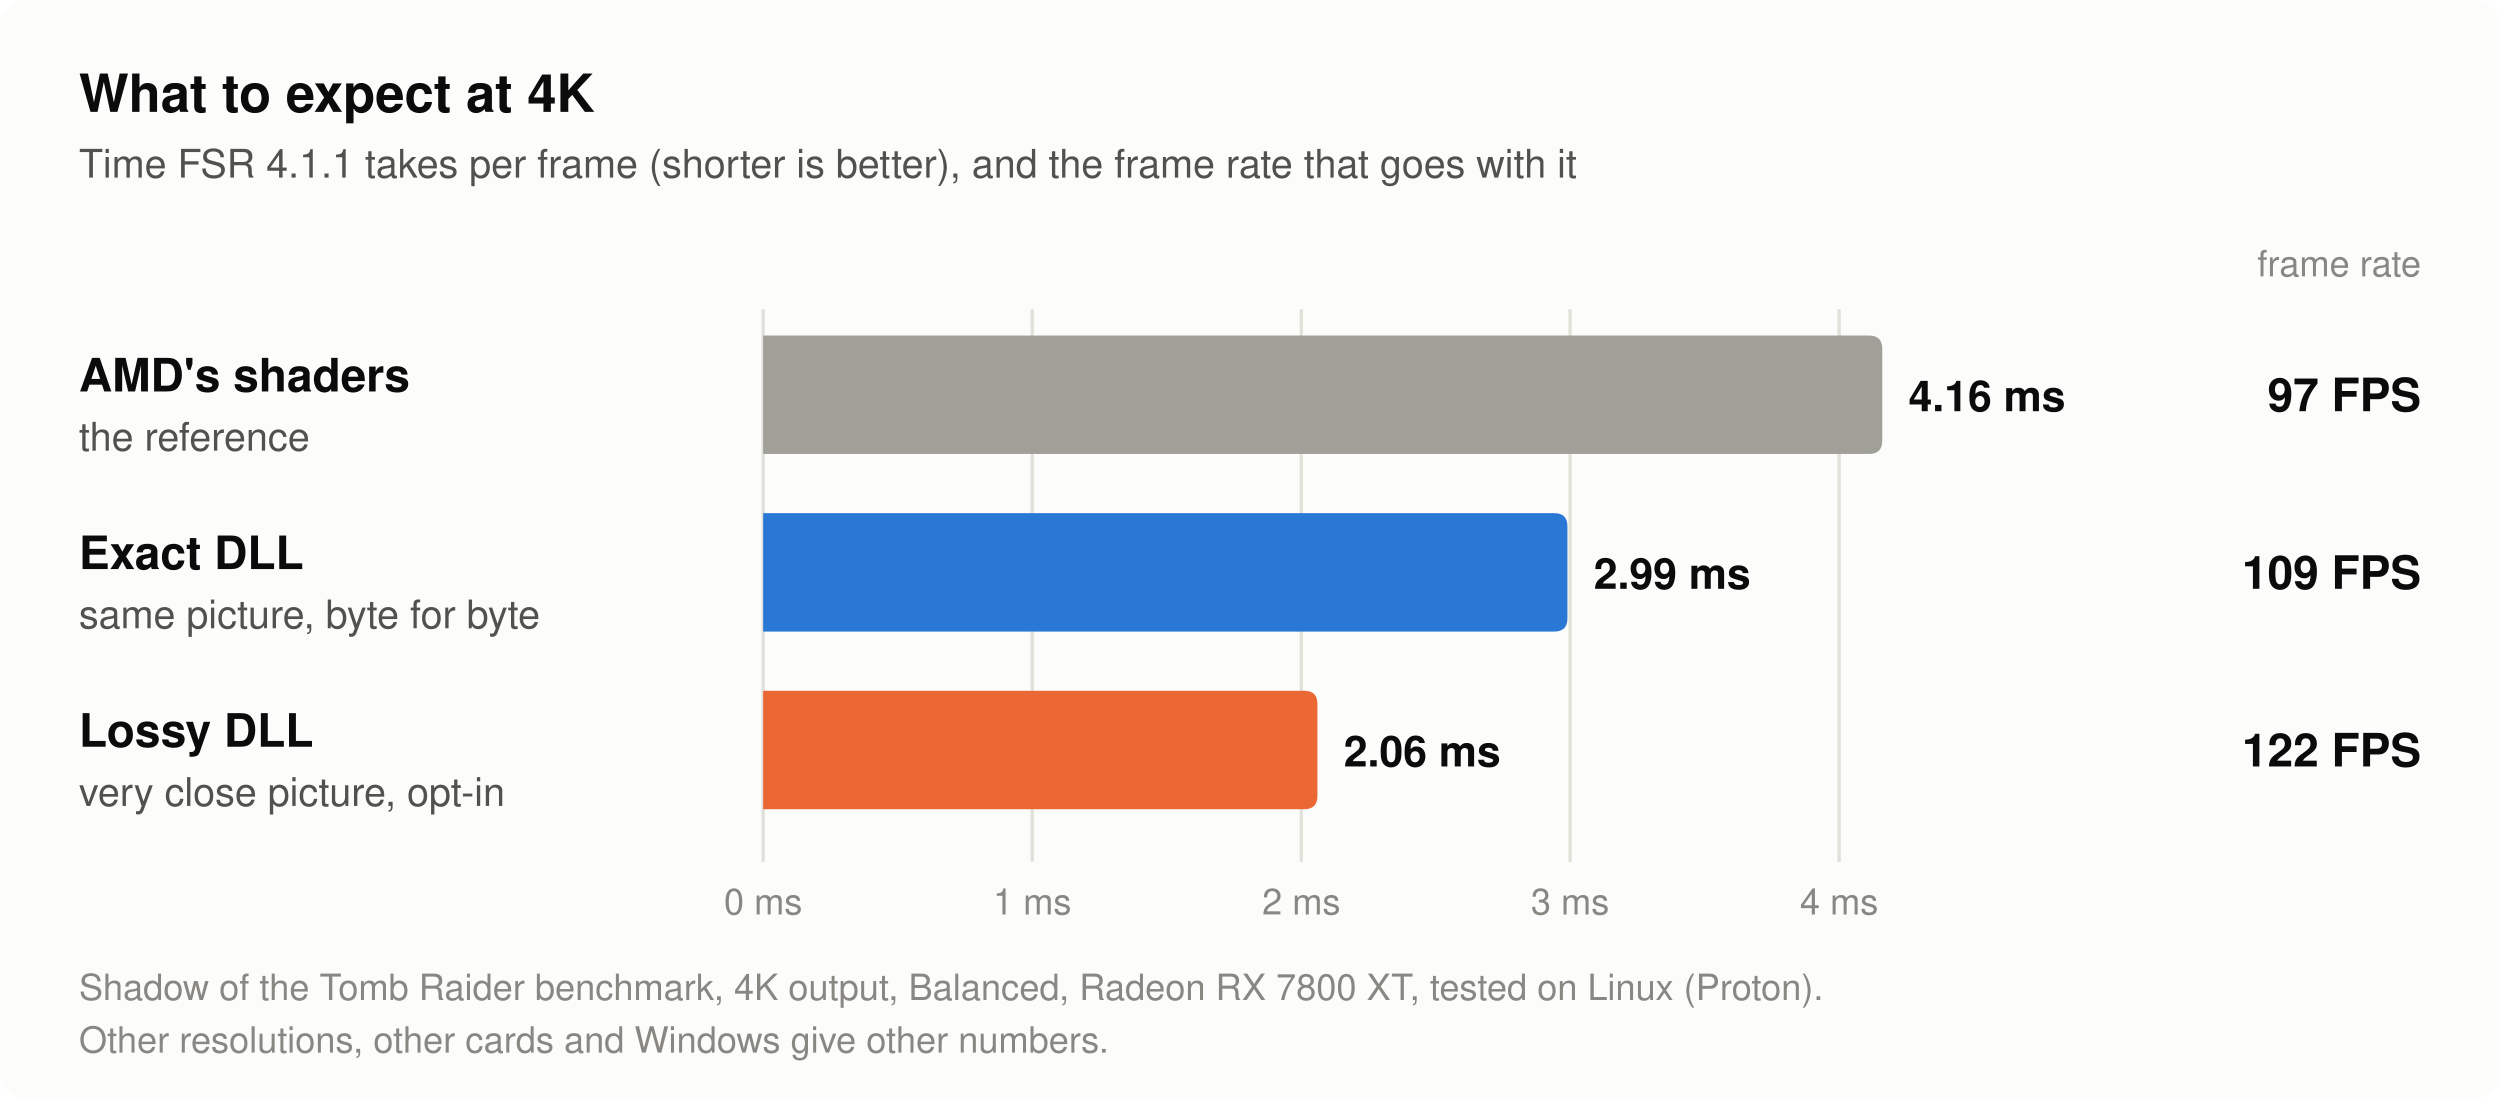
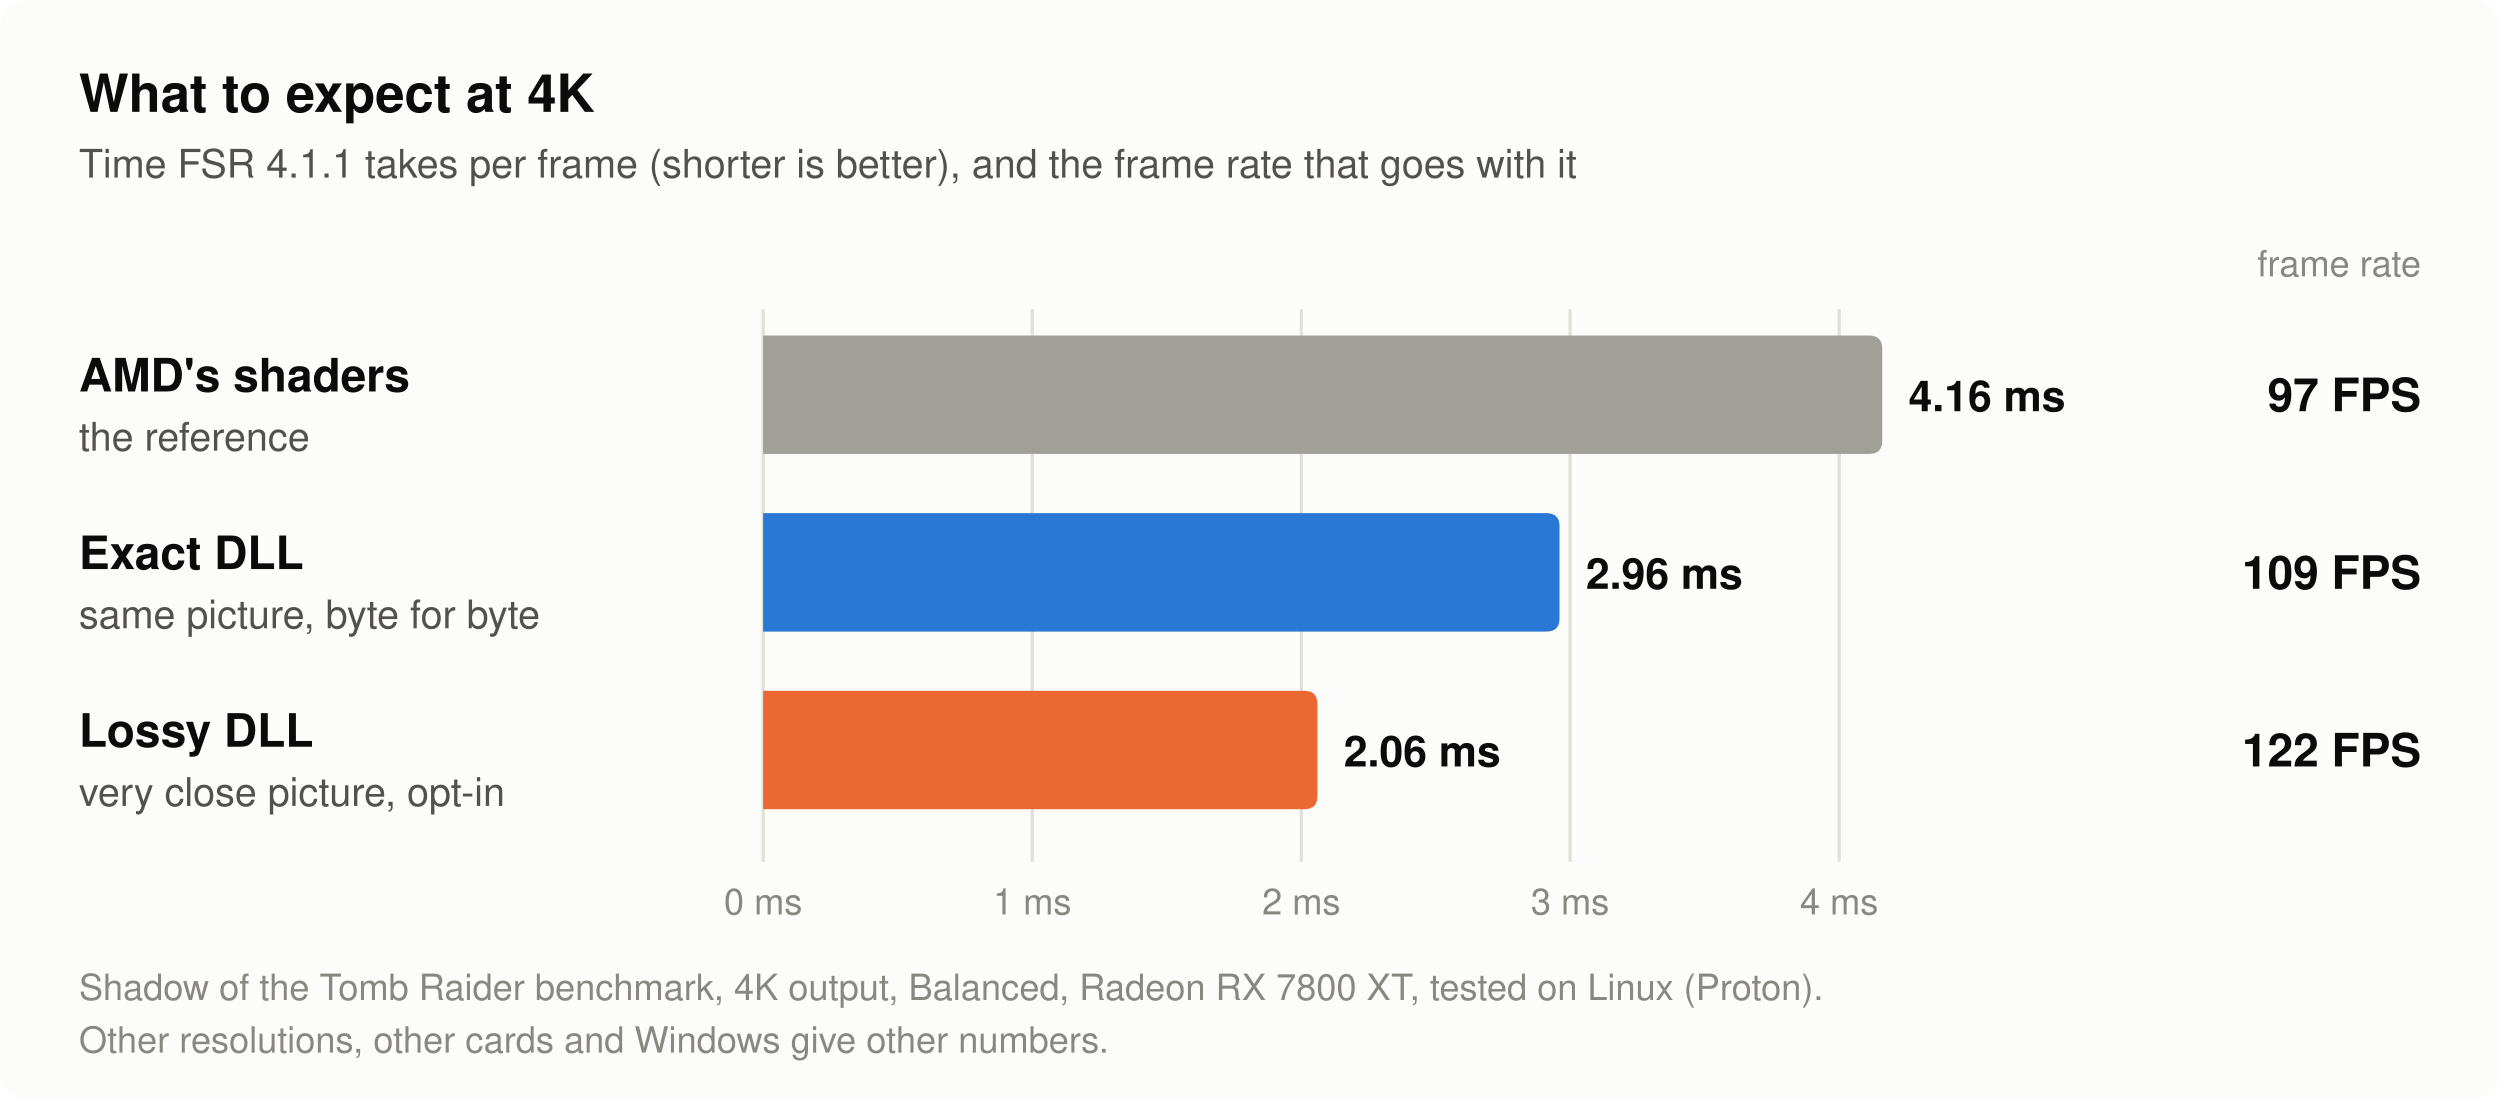
- <svg xmlns="http://www.w3.org/2000/svg" width="760" height="334" viewBox="0 0 760 334" role="img" aria-label="What to expect at 4K on a Radeon RX 7800 XT in Shadow of the Tomb Raider, FSR 4.1.1 Balanced, tested on Linux (Proton). AMD's shaders: 4.16 milliseconds of upscaling per frame, 97 frames per second, the reference. Exact DLL: 2.99 milliseconds of upscaling per frame, 109 frames per second, same picture, byte for byte. Lossy DLL: 2.06 milliseconds of upscaling per frame, 122 frames per second, very close picture, opt-in. Other resolutions, other cards and Windows give other numbers.">
+ <svg xmlns="http://www.w3.org/2000/svg" width="760" height="334" viewBox="0 0 760 334" role="img" aria-label="What to expect at 4K on a Radeon RX 7800 XT in Shadow of the Tomb Raider, FSR 4.1.1 Balanced, tested on Linux (Proton). AMD's shaders: 4.16 milliseconds of upscaling per frame, 97 frames per second, the reference. Exact DLL: 2.96 milliseconds of upscaling per frame, 109 frames per second, same picture, byte for byte. Lossy DLL: 2.06 milliseconds of upscaling per frame, 122 frames per second, very close picture, opt-in. Other resolutions, other cards and Windows give other numbers.">
  <rect width="760" height="334" rx="8" fill="#fcfcfb" />
  <text x="24.0" y="34.0" font-family="-apple-system, 'Segoe UI', Helvetica, Arial, sans-serif" font-size="16" font-weight="600" text-anchor="start" fill="#0b0b0b">What to expect at 4K</text>
  <text x="24.0" y="54.0" font-family="-apple-system, 'Segoe UI', Helvetica, Arial, sans-serif" font-size="12" text-anchor="start" fill="#52514e">Time FSR 4.1.1 takes per frame (shorter is better), and the frame rate that goes with it</text>
  <text x="736.0" y="84.0" font-family="-apple-system, 'Segoe UI', Helvetica, Arial, sans-serif" font-size="11" text-anchor="end" fill="#898781">frame rate</text>
  <line x1="232.0" y1="94" x2="232.0" y2="262" stroke="#e1e0d9" stroke-width="1" />
  <text x="232.0" y="278.0" font-family="-apple-system, 'Segoe UI', Helvetica, Arial, sans-serif" font-size="11" text-anchor="middle" fill="#898781">0 ms</text>
  <line x1="313.8" y1="94" x2="313.8" y2="262" stroke="#e1e0d9" stroke-width="1" />
  <text x="313.8" y="278.0" font-family="-apple-system, 'Segoe UI', Helvetica, Arial, sans-serif" font-size="11" text-anchor="middle" fill="#898781">1 ms</text>
  <line x1="395.6" y1="94" x2="395.6" y2="262" stroke="#e1e0d9" stroke-width="1" />
  <text x="395.6" y="278.0" font-family="-apple-system, 'Segoe UI', Helvetica, Arial, sans-serif" font-size="11" text-anchor="middle" fill="#898781">2 ms</text>
  <line x1="477.3" y1="94" x2="477.3" y2="262" stroke="#e1e0d9" stroke-width="1" />
  <text x="477.3" y="278.0" font-family="-apple-system, 'Segoe UI', Helvetica, Arial, sans-serif" font-size="11" text-anchor="middle" fill="#898781">3 ms</text>
  <line x1="559.1" y1="94" x2="559.1" y2="262" stroke="#e1e0d9" stroke-width="1" />
  <text x="559.1" y="278.0" font-family="-apple-system, 'Segoe UI', Helvetica, Arial, sans-serif" font-size="11" text-anchor="middle" fill="#898781">4 ms</text>
  <text x="24.0" y="119.0" font-family="-apple-system, 'Segoe UI', Helvetica, Arial, sans-serif" font-size="14" font-weight="600" text-anchor="start" fill="#0b0b0b">AMD's shaders</text>
  <text x="24.0" y="137.0" font-family="-apple-system, 'Segoe UI', Helvetica, Arial, sans-serif" font-size="12" text-anchor="start" fill="#52514e">the reference</text>
  <path d="M232,102 H568.2 Q572.2,102 572.2,106 V134 Q572.2,138 568.2,138 H232 Z" fill="#a09f98" />
  <text x="580.2" y="125.0" font-family="-apple-system, 'Segoe UI', Helvetica, Arial, sans-serif" font-size="13" font-weight="600" text-anchor="start" fill="#0b0b0b">4.16 ms</text>
  <text x="736.0" y="125.0" font-family="-apple-system, 'Segoe UI', Helvetica, Arial, sans-serif" font-size="14" font-weight="600" text-anchor="end" fill="#0b0b0b">97 FPS</text>
  <text x="24.0" y="173.0" font-family="-apple-system, 'Segoe UI', Helvetica, Arial, sans-serif" font-size="14" font-weight="600" text-anchor="start" fill="#0b0b0b">Exact DLL</text>
  <text x="24.0" y="191.0" font-family="-apple-system, 'Segoe UI', Helvetica, Arial, sans-serif" font-size="12" text-anchor="start" fill="#52514e">same picture, byte for byte</text>
-   <path d="M232,156 H472.5 Q476.5,156 476.5,160 V188 Q476.5,192 472.5,192 H232 Z" fill="#2a78d6" />
-   <text x="484.5" y="179.0" font-family="-apple-system, 'Segoe UI', Helvetica, Arial, sans-serif" font-size="13" font-weight="600" text-anchor="start" fill="#0b0b0b">2.99 ms</text>
+   <path d="M232,156 H470.1 Q474.1,156 474.1,160 V188 Q474.1,192 470.1,192 H232 Z" fill="#2a78d6" />
+   <text x="482.1" y="179.0" font-family="-apple-system, 'Segoe UI', Helvetica, Arial, sans-serif" font-size="13" font-weight="600" text-anchor="start" fill="#0b0b0b">2.96 ms</text>
  <text x="736.0" y="179.0" font-family="-apple-system, 'Segoe UI', Helvetica, Arial, sans-serif" font-size="14" font-weight="600" text-anchor="end" fill="#0b0b0b">109 FPS</text>
  <text x="24.0" y="227.0" font-family="-apple-system, 'Segoe UI', Helvetica, Arial, sans-serif" font-size="14" font-weight="600" text-anchor="start" fill="#0b0b0b">Lossy DLL</text>
  <text x="24.0" y="245.0" font-family="-apple-system, 'Segoe UI', Helvetica, Arial, sans-serif" font-size="12" text-anchor="start" fill="#52514e">very close picture, opt-in</text>
  <path d="M232,210 H396.5 Q400.5,210 400.5,214 V242 Q400.5,246 396.5,246 H232 Z" fill="#eb6834" />
  <text x="408.5" y="233.0" font-family="-apple-system, 'Segoe UI', Helvetica, Arial, sans-serif" font-size="13" font-weight="600" text-anchor="start" fill="#0b0b0b">2.06 ms</text>
  <text x="736.0" y="233.0" font-family="-apple-system, 'Segoe UI', Helvetica, Arial, sans-serif" font-size="14" font-weight="600" text-anchor="end" fill="#0b0b0b">122 FPS</text>
  <text x="24.0" y="304.0" font-family="-apple-system, 'Segoe UI', Helvetica, Arial, sans-serif" font-size="11" text-anchor="start" fill="#898781">Shadow of the Tomb Raider benchmark, 4K output, Balanced, Radeon RX 7800 XT, tested on Linux (Proton).</text>
  <text x="24.0" y="320.0" font-family="-apple-system, 'Segoe UI', Helvetica, Arial, sans-serif" font-size="11" text-anchor="start" fill="#898781">Other resolutions, other cards and Windows give other numbers.</text>
</svg>
